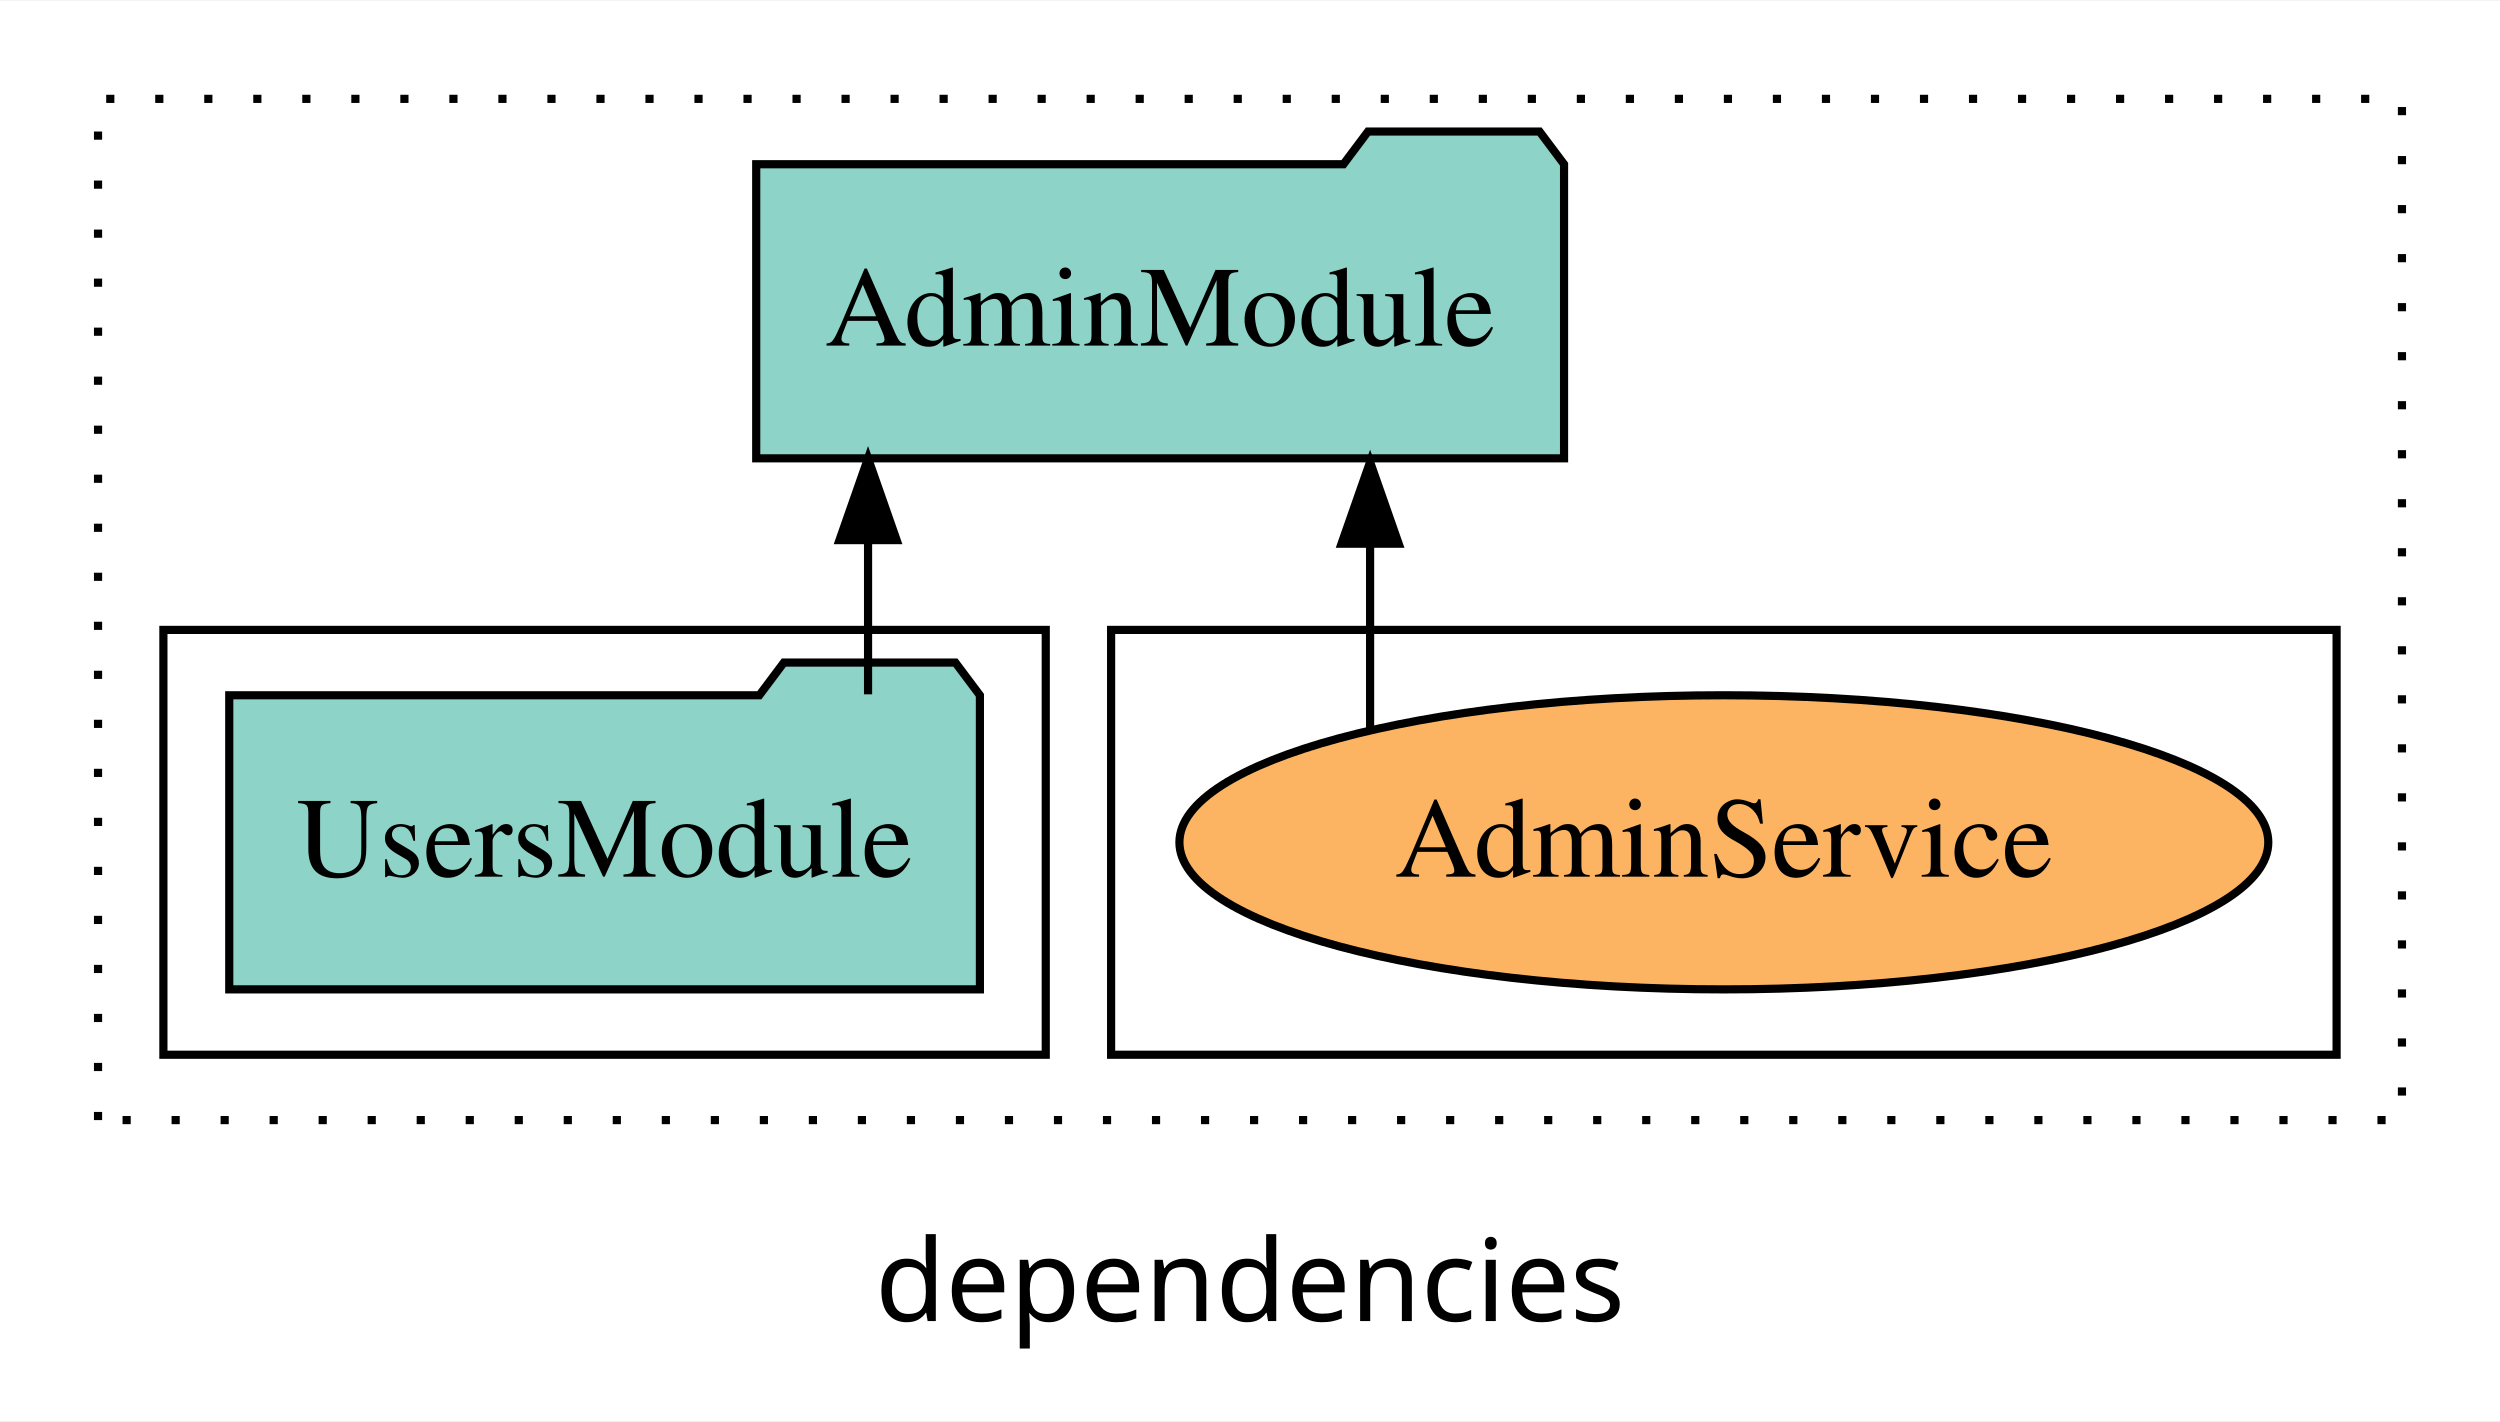
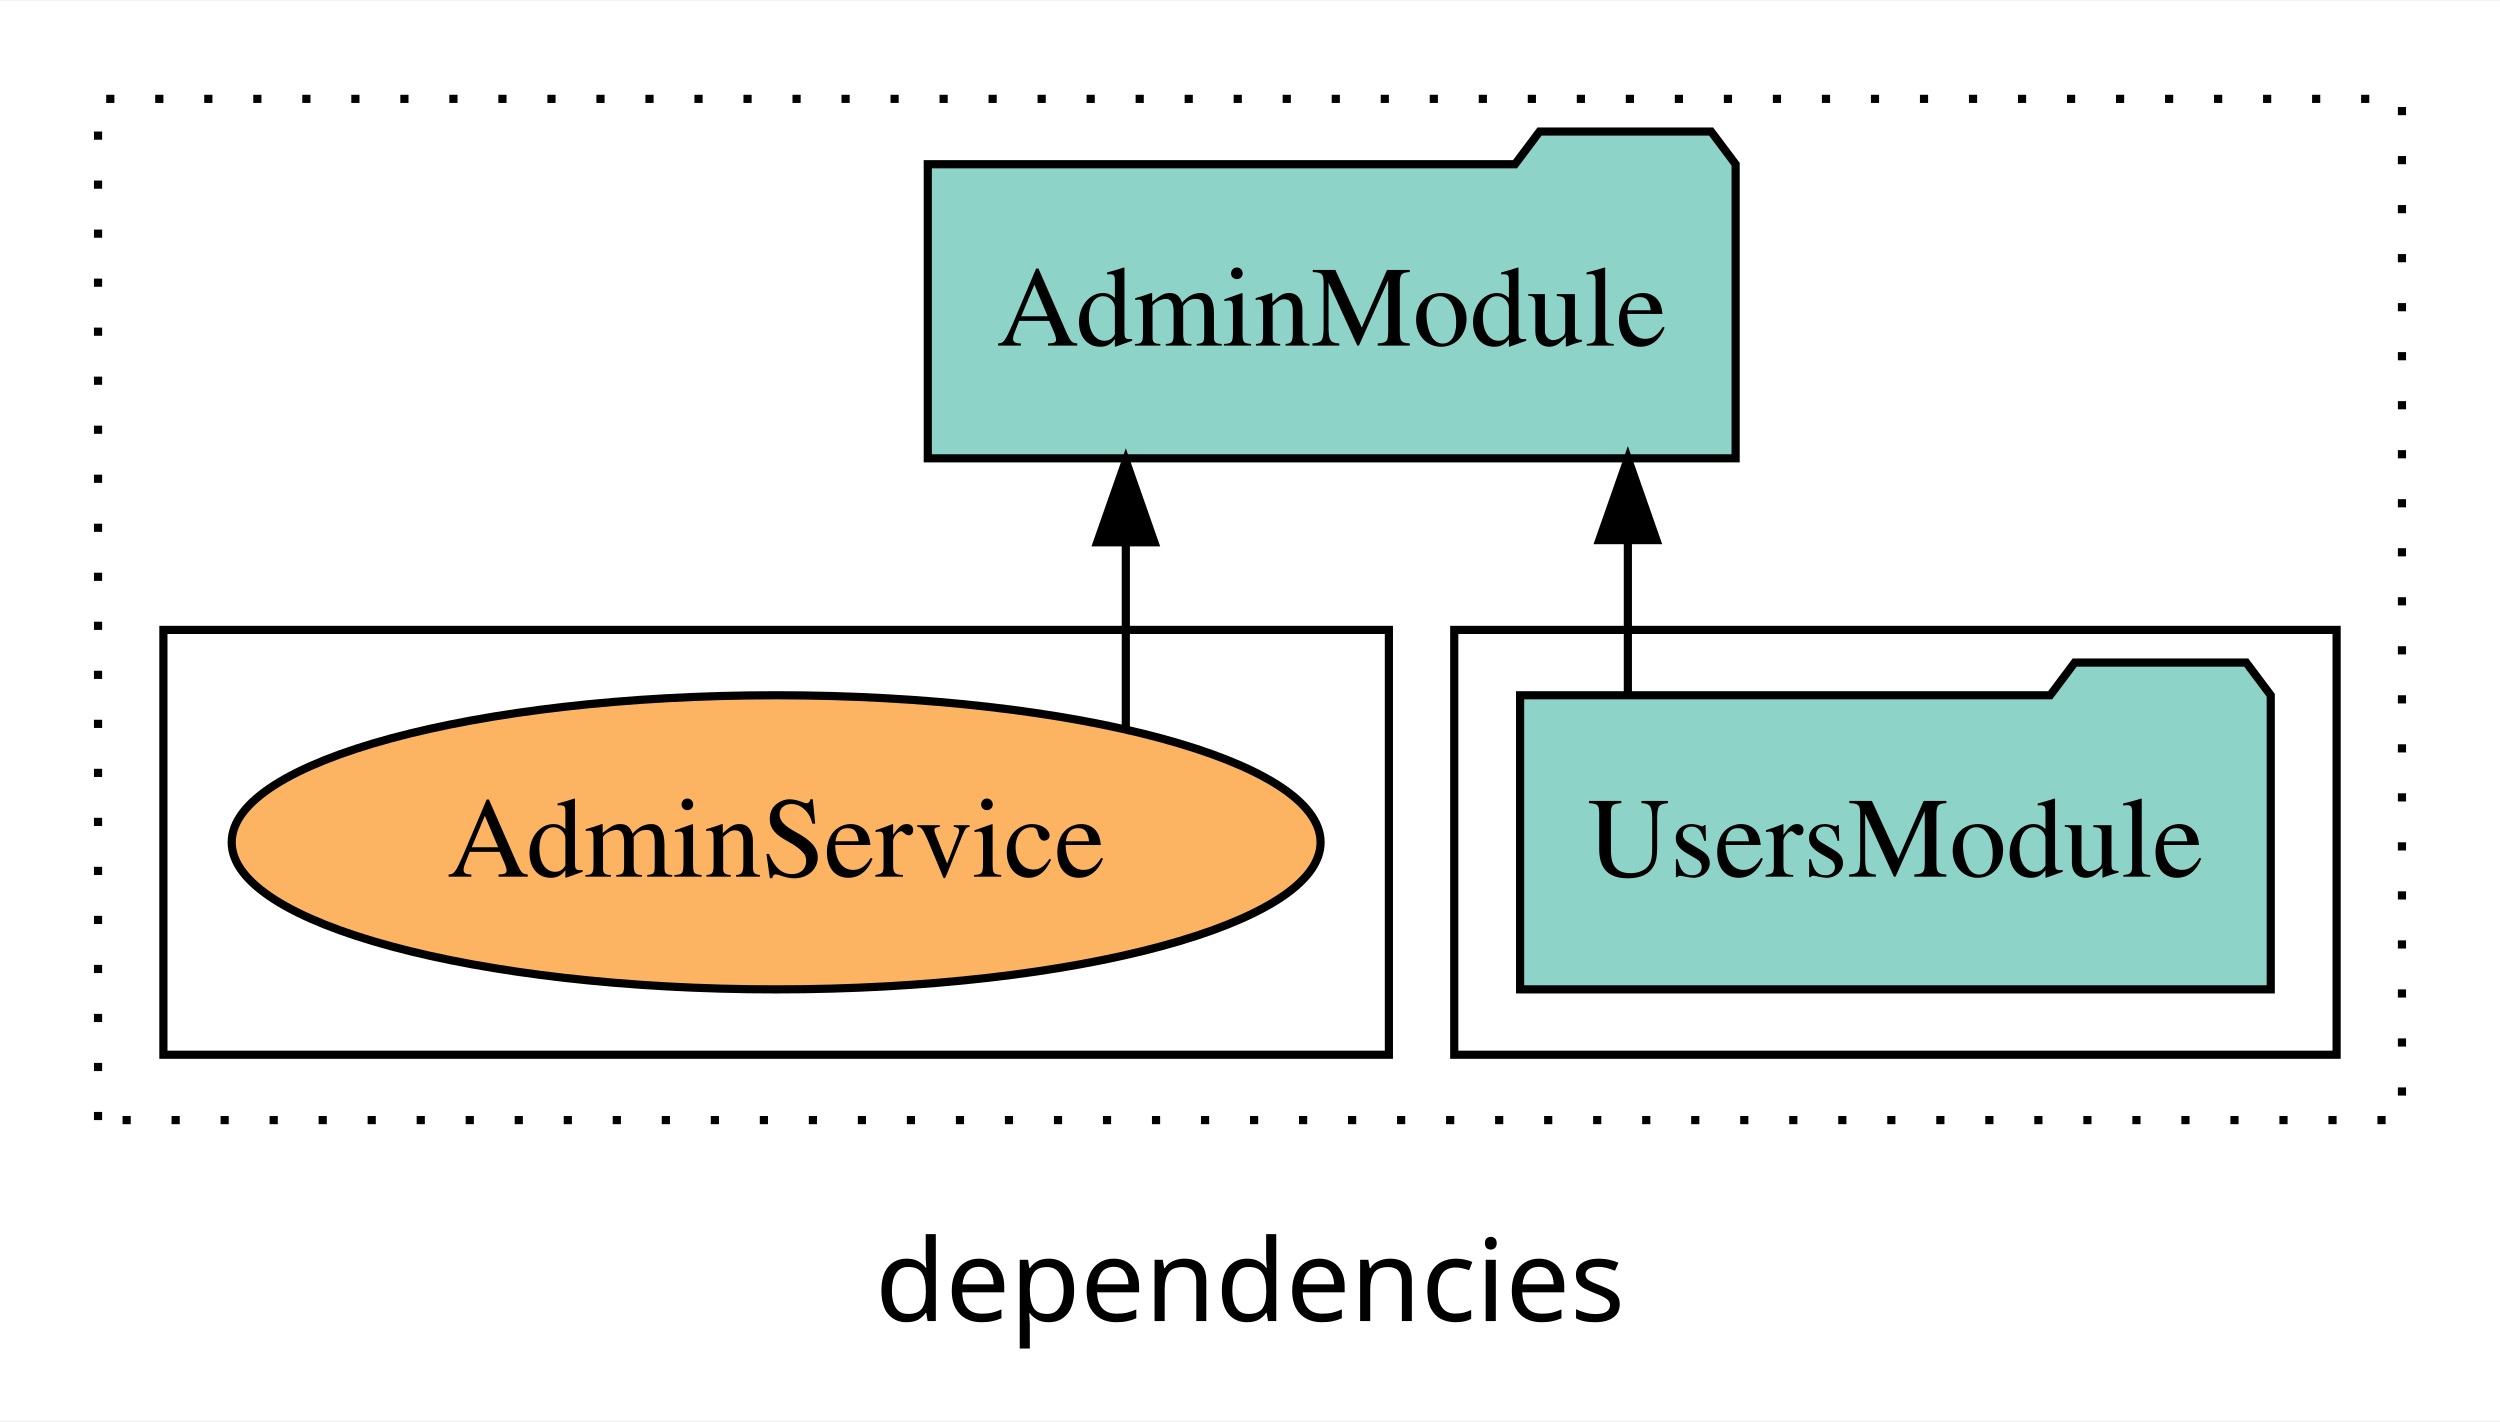
<svg xmlns="http://www.w3.org/2000/svg" width="306pt" height="174pt" viewBox="0.00 0.00 306.00 173.80">
  <g id="graph0" class="graph" transform="scale(1 1) rotate(0) translate(4 169.8)">
    <polygon fill="white" stroke="transparent" points="-4,4 -4,-169.8 302,-169.8 302,4 -4,4" />
    <text text-anchor="middle" x="149" y="-8.2" font-family="sans-serif" font-size="14.00">dependencies</text>
    <g id="clust1" class="cluster">
      <polygon fill="none" stroke="black" stroke-dasharray="1,5" points="8,-32.8 8,-157.8 290,-157.8 290,-32.8 8,-32.8" />
    </g>
+     <g id="clust3" class="cluster">
+       <polygon fill="none" stroke="black" points="174,-40.8 174,-92.8 282,-92.8 282,-40.8 174,-40.8" />
+     </g>
    <g id="clust6" class="cluster">
-       <polygon fill="none" stroke="black" points="132,-40.8 132,-92.8 282,-92.8 282,-40.8 132,-40.8" />
-     </g>
-     <g id="clust3" class="cluster">
-       <polygon fill="none" stroke="black" points="16,-40.8 16,-92.8 124,-92.8 124,-40.8 16,-40.8" />
+       <polygon fill="none" stroke="black" points="16,-40.8 16,-92.8 166,-92.8 166,-40.8 16,-40.8" />
    </g>
    <g id="node1" class="node">
-       <polygon fill="#8dd3c7" stroke="black" points="115.94,-84.8 112.94,-88.8 91.94,-88.8 88.94,-84.8 24.06,-84.8 24.06,-48.8 115.94,-48.8 115.94,-84.8" />
-       <text text-anchor="middle" x="70" y="-62.6" font-family="Times,serif" font-size="14.00">UsersModule</text>
+       <polygon fill="#8dd3c7" stroke="black" points="273.94,-84.8 270.94,-88.8 249.94,-88.8 246.94,-84.8 182.06,-84.8 182.06,-48.8 273.94,-48.8 273.94,-84.8" />
+       <text text-anchor="middle" x="228" y="-62.6" font-family="Times,serif" font-size="14.00">UsersModule</text>
    </g>
    <g id="node2" class="node">
-       <polygon fill="#8dd3c7" stroke="black" points="187.44,-149.8 184.44,-153.8 163.44,-153.8 160.44,-149.8 88.56,-149.8 88.56,-113.8 187.44,-113.8 187.44,-149.8" />
-       <text text-anchor="middle" x="138" y="-127.6" font-family="Times,serif" font-size="14.00">AdminModule</text>
+       <polygon fill="#8dd3c7" stroke="black" points="208.44,-149.8 205.44,-153.8 184.44,-153.8 181.44,-149.8 109.56,-149.8 109.56,-113.8 208.44,-113.8 208.44,-149.8" />
+       <text text-anchor="middle" x="159" y="-127.6" font-family="Times,serif" font-size="14.00">AdminModule</text>
    </g>
    <g id="edge1" class="edge">
-       <path fill="none" stroke="black" d="M102.25,-84.91C102.25,-84.91 102.25,-103.79 102.25,-103.79" />
-       <polygon fill="black" stroke="black" points="98.75,-103.79 102.25,-113.79 105.75,-103.79 98.75,-103.79" />
+       <path fill="none" stroke="black" d="M195.25,-84.91C195.25,-84.91 195.25,-103.79 195.25,-103.79" />
+       <polygon fill="black" stroke="black" points="191.75,-103.79 195.25,-113.79 198.75,-103.79 191.75,-103.79" />
    </g>
    <g id="node3" class="node">
-       <ellipse fill="#fdb462" stroke="black" cx="207" cy="-66.8" rx="66.64" ry="18" />
-       <text text-anchor="middle" x="207" y="-62.6" font-family="Times,serif" font-size="14.00">AdminService</text>
+       <ellipse fill="#fdb462" stroke="black" cx="91" cy="-66.8" rx="66.64" ry="18" />
+       <text text-anchor="middle" x="91" y="-62.6" font-family="Times,serif" font-size="14.00">AdminService</text>
    </g>
    <g id="edge2" class="edge">
-       <path fill="none" stroke="black" d="M163.7,-80.58C163.7,-80.58 163.7,-103.35 163.7,-103.35" />
-       <polygon fill="black" stroke="black" points="160.2,-103.35 163.7,-113.35 167.2,-103.35 160.2,-103.35" />
+       <path fill="none" stroke="black" d="M133.8,-80.9C133.8,-80.9 133.8,-103.52 133.8,-103.52" />
+       <polygon fill="black" stroke="black" points="130.3,-103.52 133.8,-113.52 137.3,-103.52 130.3,-103.52" />
    </g>
  </g>
</svg>
